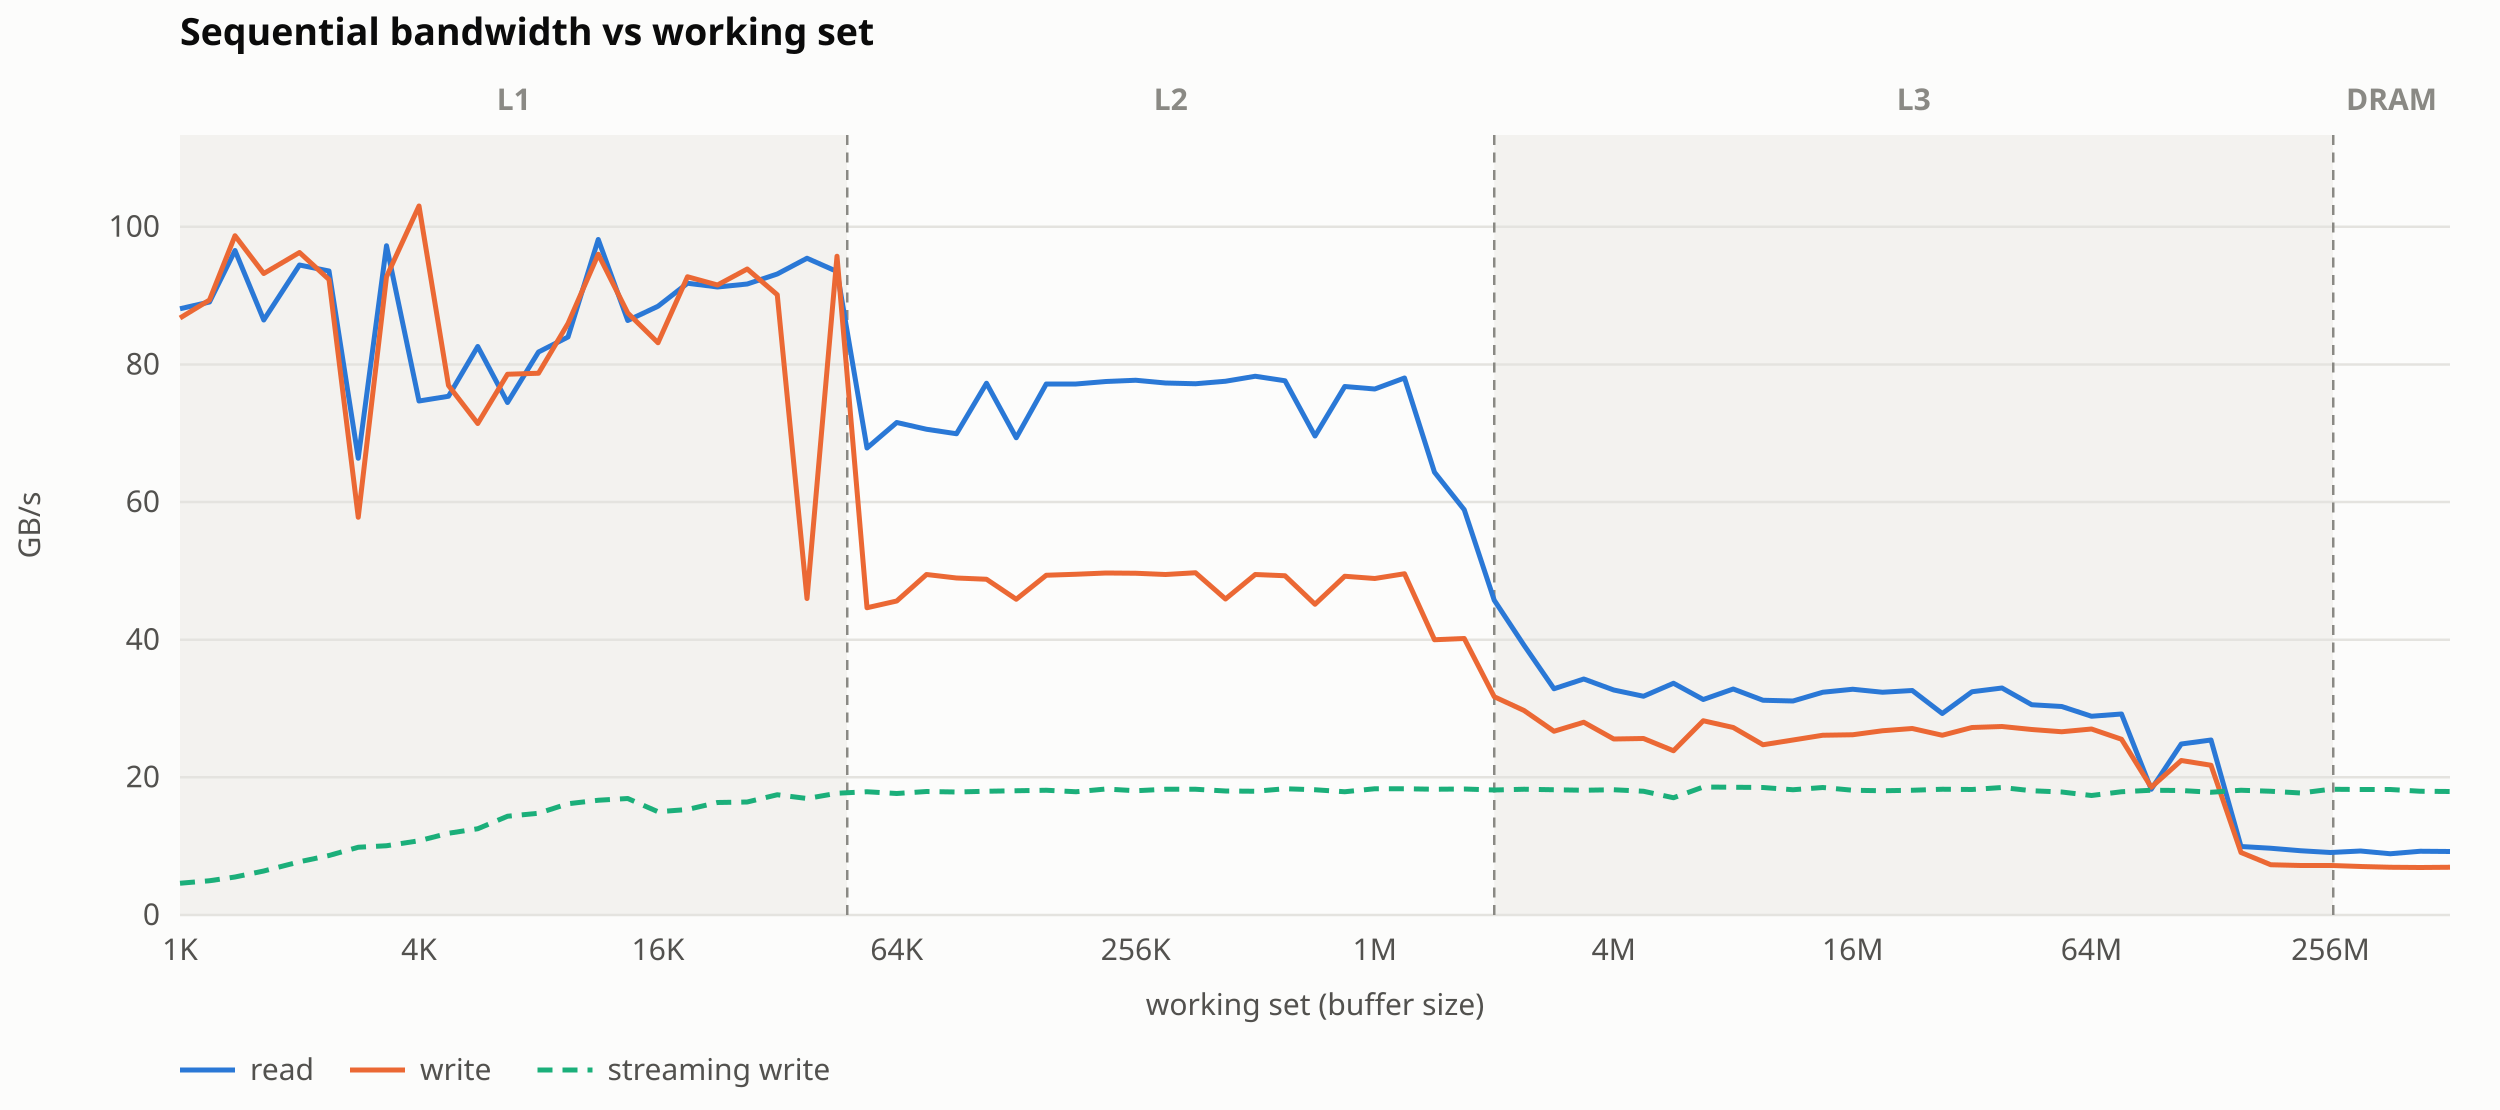
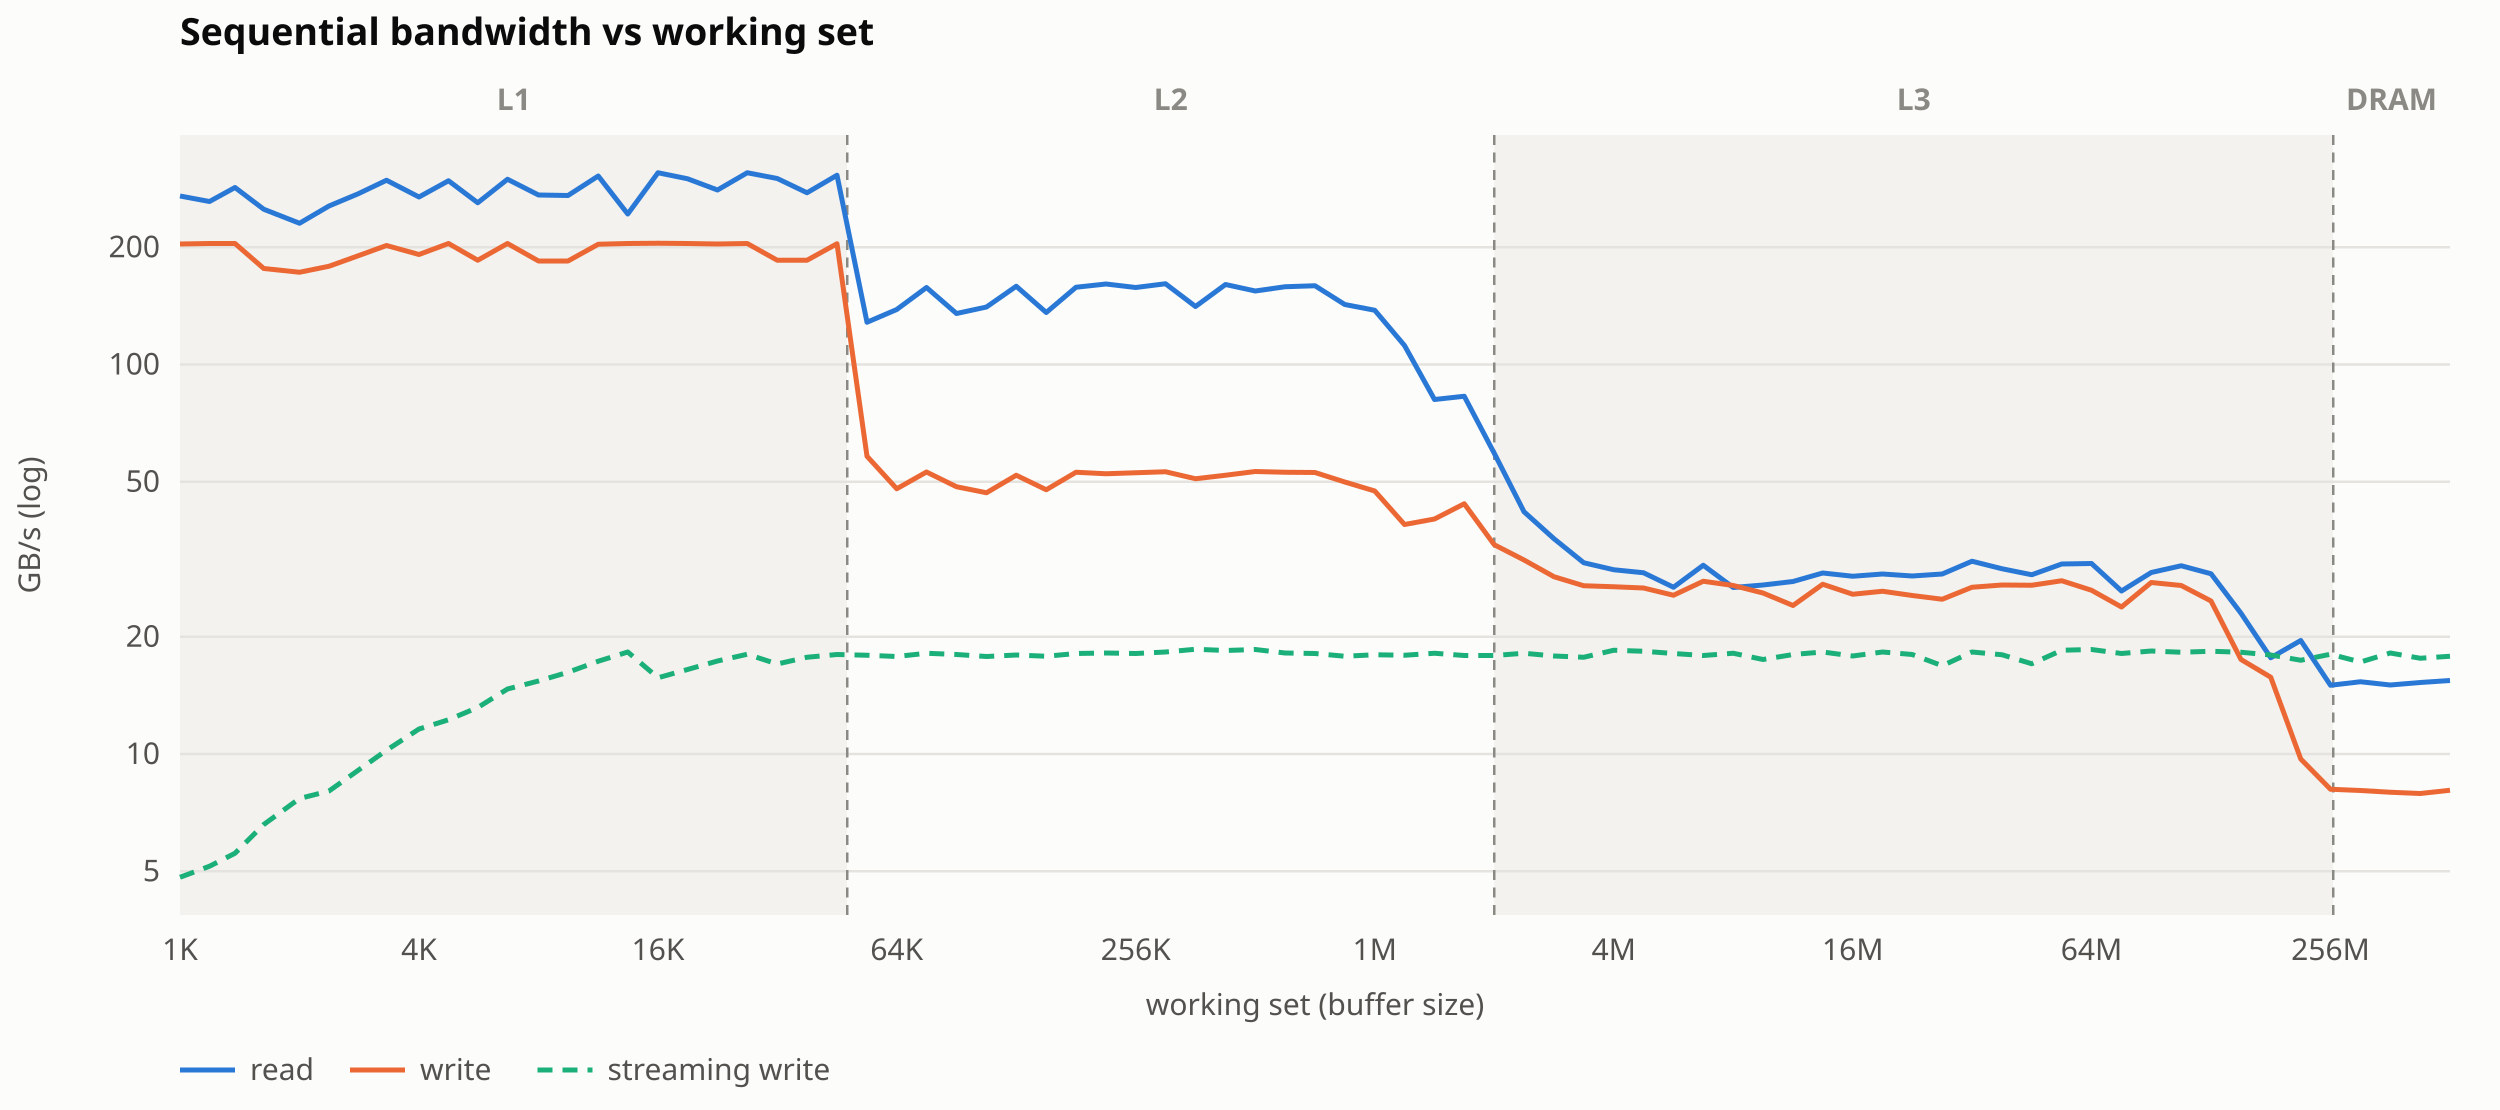
<svg xmlns="http://www.w3.org/2000/svg" viewBox="0 0 1000 444" role="img" aria-label="Sequential bandwidth vs working set">
  <style>
  .bg{fill:#fcfcfb} .ax{fill:#52514e;font:12px system-ui,sans-serif} .title{fill:#0b0b0b;font:600 15px system-ui,sans-serif}
  .grid{stroke:#e4e3df} .zone-a{fill:#f3f2ef} .zone-b{fill:#fcfcfb} .marker{stroke:#8a8984}
  .zlabel{fill:#8a8984;font:600 12px system-ui,sans-serif} .hit{fill:transparent}
  .s1{stroke:#2a78d6} .s2{stroke:#eb6834} .s3{stroke:#1baf7a} .s4{stroke:#6250d6} .s5{stroke:#e87ba4}
  .f1{fill:#2a78d6} .f2{fill:#eb6834} .f3{fill:#1baf7a} .f4{fill:#6250d6} .f5{fill:#e87ba4}
</style>
  <rect class="bg" width="1000" height="444" />
  <text class="title" x="72" y="18">Sequential bandwidth vs working set</text>
  <g transform="translate(0,24)">
    <rect class="zone-a" x="72.0" y="30" width="266.9" height="312" />
    <text class="zlabel" x="205.5" y="20" text-anchor="middle">L1</text>
    <rect class="zone-b" x="338.9" y="30" width="258.8" height="312" />
    <text class="zlabel" x="468.3" y="20" text-anchor="middle">L2</text>
    <rect class="zone-a" x="597.7" y="30" width="335.6" height="312" />
    <text class="zlabel" x="765.5" y="20" text-anchor="middle">L3</text>
    <rect class="zone-b" x="933.3" y="30" width="46.7" height="312" />
    <text class="zlabel" x="956.6" y="20" text-anchor="middle">DRAM</text>
-     <line class="grid" x1="72" x2="980" y1="342.0" y2="342.0" />
-     <text class="ax" x="64" y="346.0" text-anchor="end">0</text>
-     <line class="grid" x1="72" x2="980" y1="286.9" y2="286.9" />
-     <text class="ax" x="64" y="290.9" text-anchor="end">20</text>
-     <line class="grid" x1="72" x2="980" y1="231.9" y2="231.9" />
-     <text class="ax" x="64" y="235.9" text-anchor="end">40</text>
-     <line class="grid" x1="72" x2="980" y1="176.8" y2="176.8" />
-     <text class="ax" x="64" y="180.8" text-anchor="end">60</text>
+     <line class="grid" x1="72" x2="980" y1="324.5" y2="324.5" />
+     <text class="ax" x="64" y="328.5" text-anchor="end">5</text>
+     <line class="grid" x1="72" x2="980" y1="277.6" y2="277.6" />
+     <text class="ax" x="64" y="281.6" text-anchor="end">10</text>
+     <line class="grid" x1="72" x2="980" y1="230.7" y2="230.7" />
+     <text class="ax" x="64" y="234.7" text-anchor="end">20</text>
+     <line class="grid" x1="72" x2="980" y1="168.7" y2="168.7" />
+     <text class="ax" x="64" y="172.7" text-anchor="end">50</text>
    <line class="grid" x1="72" x2="980" y1="121.8" y2="121.8" />
-     <text class="ax" x="64" y="125.8" text-anchor="end">80</text>
-     <line class="grid" x1="72" x2="980" y1="66.7" y2="66.7" />
-     <text class="ax" x="64" y="70.7" text-anchor="end">100</text>
+     <text class="ax" x="64" y="125.8" text-anchor="end">100</text>
+     <line class="grid" x1="72" x2="980" y1="74.9" y2="74.9" />
+     <text class="ax" x="64" y="78.9" text-anchor="end">200</text>
    <text class="ax" x="72.0" y="360" text-anchor="middle">1K</text>
    <text class="ax" x="167.6" y="360" text-anchor="middle">4K</text>
    <text class="ax" x="263.2" y="360" text-anchor="middle">16K</text>
    <text class="ax" x="358.7" y="360" text-anchor="middle">64K</text>
    <text class="ax" x="454.3" y="360" text-anchor="middle">256K</text>
    <text class="ax" x="549.9" y="360" text-anchor="middle">1M</text>
    <text class="ax" x="645.5" y="360" text-anchor="middle">4M</text>
    <text class="ax" x="741.1" y="360" text-anchor="middle">16M</text>
    <text class="ax" x="836.6" y="360" text-anchor="middle">64M</text>
    <text class="ax" x="932.2" y="360" text-anchor="middle">256M</text>
    <line class="marker" x1="338.9" x2="338.9" y1="30" y2="342" stroke-dasharray="4 3" />
    <line class="marker" x1="597.7" x2="597.7" y1="30" y2="342" stroke-dasharray="4 3" />
    <line class="marker" x1="933.3" x2="933.3" y1="30" y2="342" stroke-dasharray="4 3" />
    <text class="ax" x="526.0" y="382" text-anchor="middle">working set (buffer size)</text>
-     <text class="ax" x="16" y="186.0" transform="rotate(-90 16 186.0)" text-anchor="middle">GB/s</text>
-     <polyline class="s1" fill="none" stroke-width="2" stroke-linejoin="round" points="72.0,99.5 83.8,96.8 94.0,76.2 105.5,104.0 119.8,82.0 131.6,84.4 143.3,159.3 154.6,74.3 167.6,136.4 179.4,134.5 191.1,114.6 203.0,137.0 215.4,116.8 227.2,110.8 239.3,71.8 251.1,104.2 263.2,98.5 275.0,89.3 287.0,90.8 298.9,89.6 310.9,85.6 322.8,79.3 334.8,84.6 346.8,155.2 358.7,145.0 370.6,147.7 382.6,149.5 394.6,129.3 406.5,151.1 418.5,129.6 430.4,129.6 442.4,128.6 454.3,128.1 466.2,129.2 478.2,129.5 490.2,128.5 502.1,126.5 514.0,128.3 526.0,150.4 537.9,130.6 549.9,131.6 561.8,127.2 573.8,164.9 585.7,179.9 597.7,216.1 609.6,234.1 621.6,251.5 633.5,247.6 645.5,252.0 657.4,254.5 669.4,249.3 681.3,255.8 693.3,251.6 705.2,256.1 717.2,256.4 729.1,252.9 741.1,251.7 753.0,252.9 764.9,252.2 776.9,261.4 788.8,252.7 800.8,251.2 812.7,257.9 824.7,258.6 836.6,262.5 848.6,261.6 860.5,291.7 872.5,273.6 884.4,272.0 896.4,314.6 908.3,315.3 920.3,316.3 932.2,317.0 944.2,316.4 956.1,317.5 968.1,316.5 980.0,316.6" />
-     <polyline class="s2" fill="none" stroke-width="2" stroke-linejoin="round" points="72.0,103.2 83.8,96.0 94.0,70.3 105.5,85.4 119.8,77.0 131.6,87.8 143.3,182.9 154.6,86.7 167.6,58.4 179.4,130.2 191.1,145.4 203.0,125.7 215.4,125.3 227.2,105.4 239.3,77.7 251.1,101.2 263.2,113.1 275.0,86.7 287.0,90.0 298.9,83.6 310.9,93.9 322.8,215.4 334.8,78.5 346.8,219.1 358.7,216.4 370.6,205.8 382.6,207.2 394.6,207.7 406.5,215.7 418.5,206.1 430.4,205.7 442.4,205.2 454.3,205.3 466.2,205.8 478.2,205.1 490.2,215.6 502.1,205.8 514.0,206.3 526.0,217.7 537.9,206.5 549.9,207.4 561.8,205.5 573.8,231.9 585.7,231.4 597.7,254.7 609.6,260.2 621.6,268.5 633.5,264.9 645.5,271.6 657.4,271.4 669.4,276.3 681.3,264.3 693.3,267.0 705.2,273.9 717.2,272.0 729.1,270.1 741.1,269.9 753.0,268.3 764.9,267.4 776.9,270.1 788.8,267.0 800.8,266.6 812.7,267.8 824.7,268.7 836.6,267.6 848.6,271.7 860.5,290.9 872.5,280.2 884.4,282.1 896.4,317.0 908.3,321.9 920.3,322.2 932.2,322.2 944.2,322.6 956.1,322.9 968.1,323.0 980.0,322.9" />
-     <polyline class="s3" fill="none" stroke-width="2" stroke-linejoin="round" stroke-dasharray="6 4" points="72.0,329.3 83.8,328.3 94.0,326.8 105.5,324.4 119.8,320.7 131.6,318.2 143.3,314.9 154.6,314.3 167.6,312.3 179.4,309.3 191.1,307.5 203.0,302.5 215.4,301.3 227.2,297.5 239.3,296.1 251.1,295.4 263.2,300.7 275.0,299.8 287.0,297.0 298.9,296.8 310.9,293.9 322.8,295.4 334.8,293.3 346.8,292.7 358.7,293.4 370.6,292.6 382.6,292.8 394.6,292.5 406.5,292.3 418.5,292.1 430.4,292.7 442.4,291.6 454.3,292.3 466.2,291.7 478.2,291.7 490.2,292.4 502.1,292.5 514.0,291.5 526.0,291.9 537.9,292.7 549.9,291.5 561.8,291.5 573.8,291.7 585.7,291.6 597.7,292.0 609.6,291.7 621.6,291.9 633.5,292.1 645.5,291.9 657.4,292.5 669.4,295.1 681.3,290.8 693.3,290.9 705.2,291.0 717.2,291.9 729.1,291.0 741.1,292.1 753.0,292.3 764.9,292.1 776.9,291.7 788.8,291.8 800.8,291.0 812.7,292.3 824.7,292.8 836.6,294.2 848.6,292.7 860.5,292.1 872.5,292.2 884.4,292.9 896.4,292.1 908.3,292.5 920.3,293.2 932.2,291.7 944.2,291.8 956.1,291.8 968.1,292.5 980.0,292.6" />
+     <text class="ax" x="16" y="186.0" transform="rotate(-90 16 186.0)" text-anchor="middle">GB/s (log)</text>
+     <polyline class="s1" fill="none" stroke-width="2" stroke-linejoin="round" points="72.0,54.4 83.8,56.6 94.0,51.0 105.5,59.7 119.8,65.3 131.6,58.4 143.3,53.5 154.6,48.1 167.6,54.8 179.4,48.3 191.1,57.1 203.0,47.7 215.4,54.0 227.2,54.2 239.3,46.4 251.1,61.6 263.2,45.1 275.0,47.5 287.0,52.0 298.9,45.1 310.9,47.4 322.8,53.1 334.8,46.1 346.8,104.9 358.7,99.8 370.6,91.0 382.6,101.4 394.6,98.8 406.5,90.5 418.5,101.0 430.4,90.9 442.4,89.6 454.3,91.0 466.2,89.5 478.2,98.6 490.2,89.8 502.1,92.4 514.0,90.7 526.0,90.3 537.9,97.8 549.9,100.1 561.8,114.2 573.8,135.8 585.7,134.5 597.7,157.3 609.6,180.7 621.6,191.5 633.5,201.1 645.5,203.9 657.4,205.1 669.4,210.9 681.3,202.1 693.3,211.0 705.2,210.0 717.2,208.6 729.1,205.2 741.1,206.5 753.0,205.6 764.9,206.4 776.9,205.6 788.8,200.5 800.8,203.5 812.7,205.9 824.7,201.6 836.6,201.4 848.6,212.4 860.5,205.0 872.5,202.3 884.4,205.5 896.4,221.3 908.3,239.1 920.3,232.2 932.2,250.1 944.2,248.7 956.1,250.0 968.1,249.0 980.0,248.2" />
+     <polyline class="s2" fill="none" stroke-width="2" stroke-linejoin="round" points="72.0,73.6 83.8,73.4 94.0,73.4 105.5,83.4 119.8,84.9 131.6,82.5 143.3,78.3 154.6,74.2 167.6,77.8 179.4,73.4 191.1,80.1 203.0,73.4 215.4,80.4 227.2,80.4 239.3,73.7 251.1,73.4 263.2,73.3 275.0,73.4 287.0,73.6 298.9,73.4 310.9,80.1 322.8,80.1 334.8,73.5 346.8,158.5 358.7,171.5 370.6,164.8 382.6,170.7 394.6,173.1 406.5,166.1 418.5,171.9 430.4,164.9 442.4,165.5 454.3,165.1 466.2,164.7 478.2,167.5 490.2,166.1 502.1,164.6 514.0,164.9 526.0,165.0 537.9,168.8 549.9,172.4 561.8,185.8 573.8,183.6 585.7,177.5 597.7,193.9 609.6,200.0 621.6,206.7 633.5,210.3 645.5,210.7 657.4,211.2 669.4,214.1 681.3,208.5 693.3,210.2 705.2,213.2 717.2,218.2 729.1,209.7 741.1,213.7 753.0,212.5 764.9,214.2 776.9,215.7 788.8,210.9 800.8,210.0 812.7,210.1 824.7,208.3 836.6,212.1 848.6,218.8 860.5,209.0 872.5,210.2 884.4,216.4 896.4,239.8 908.3,246.9 920.3,279.6 932.2,291.7 944.2,292.2 956.1,292.9 968.1,293.4 980.0,292.1" />
+     <polyline class="s3" fill="none" stroke-width="2" stroke-linejoin="round" stroke-dasharray="6 4" points="72.0,326.9 83.8,322.5 94.0,317.3 105.5,305.8 119.8,295.4 131.6,292.4 143.3,284.1 154.6,276.1 167.6,267.6 179.4,263.9 191.1,259.0 203.0,251.6 215.4,248.4 227.2,244.9 239.3,240.5 251.1,236.8 263.2,247.1 275.0,243.8 287.0,240.4 298.9,237.7 310.9,241.6 322.8,238.9 334.8,237.8 346.8,238.1 358.7,238.6 370.6,237.3 382.6,237.8 394.6,238.6 406.5,238.0 418.5,238.5 430.4,237.4 442.4,237.2 454.3,237.4 466.2,236.8 478.2,235.7 490.2,236.2 502.1,235.8 514.0,237.2 526.0,237.4 537.9,238.5 549.9,237.9 561.8,238.1 573.8,237.3 585.7,238.2 597.7,238.2 609.6,237.3 621.6,238.4 633.5,238.9 645.5,236.1 657.4,236.5 669.4,237.4 681.3,238.2 693.3,237.3 705.2,239.8 717.2,237.8 729.1,236.8 741.1,238.4 753.0,236.8 764.9,237.8 776.9,242.3 788.8,236.8 800.8,237.9 812.7,241.5 824.7,236.1 836.6,235.8 848.6,237.4 860.5,236.4 872.5,236.9 884.4,236.5 896.4,236.9 908.3,238.0 920.3,240.1 932.2,237.7 944.2,240.8 956.1,237.2 968.1,239.3 980.0,238.5" />
    <line class="s1" stroke-width="2" x1="72" x2="94" y1="404" y2="404" />
    <text class="ax" x="100" y="408">read</text>
    <line class="s2" stroke-width="2" x1="140" x2="162" y1="404" y2="404" />
    <text class="ax" x="168" y="408">write</text>
    <line class="s3" stroke-width="2" stroke-dasharray="6 4" x1="215" x2="237" y1="404" y2="404" />
    <text class="ax" x="243" y="408">streaming write</text>
  </g>
</svg>
